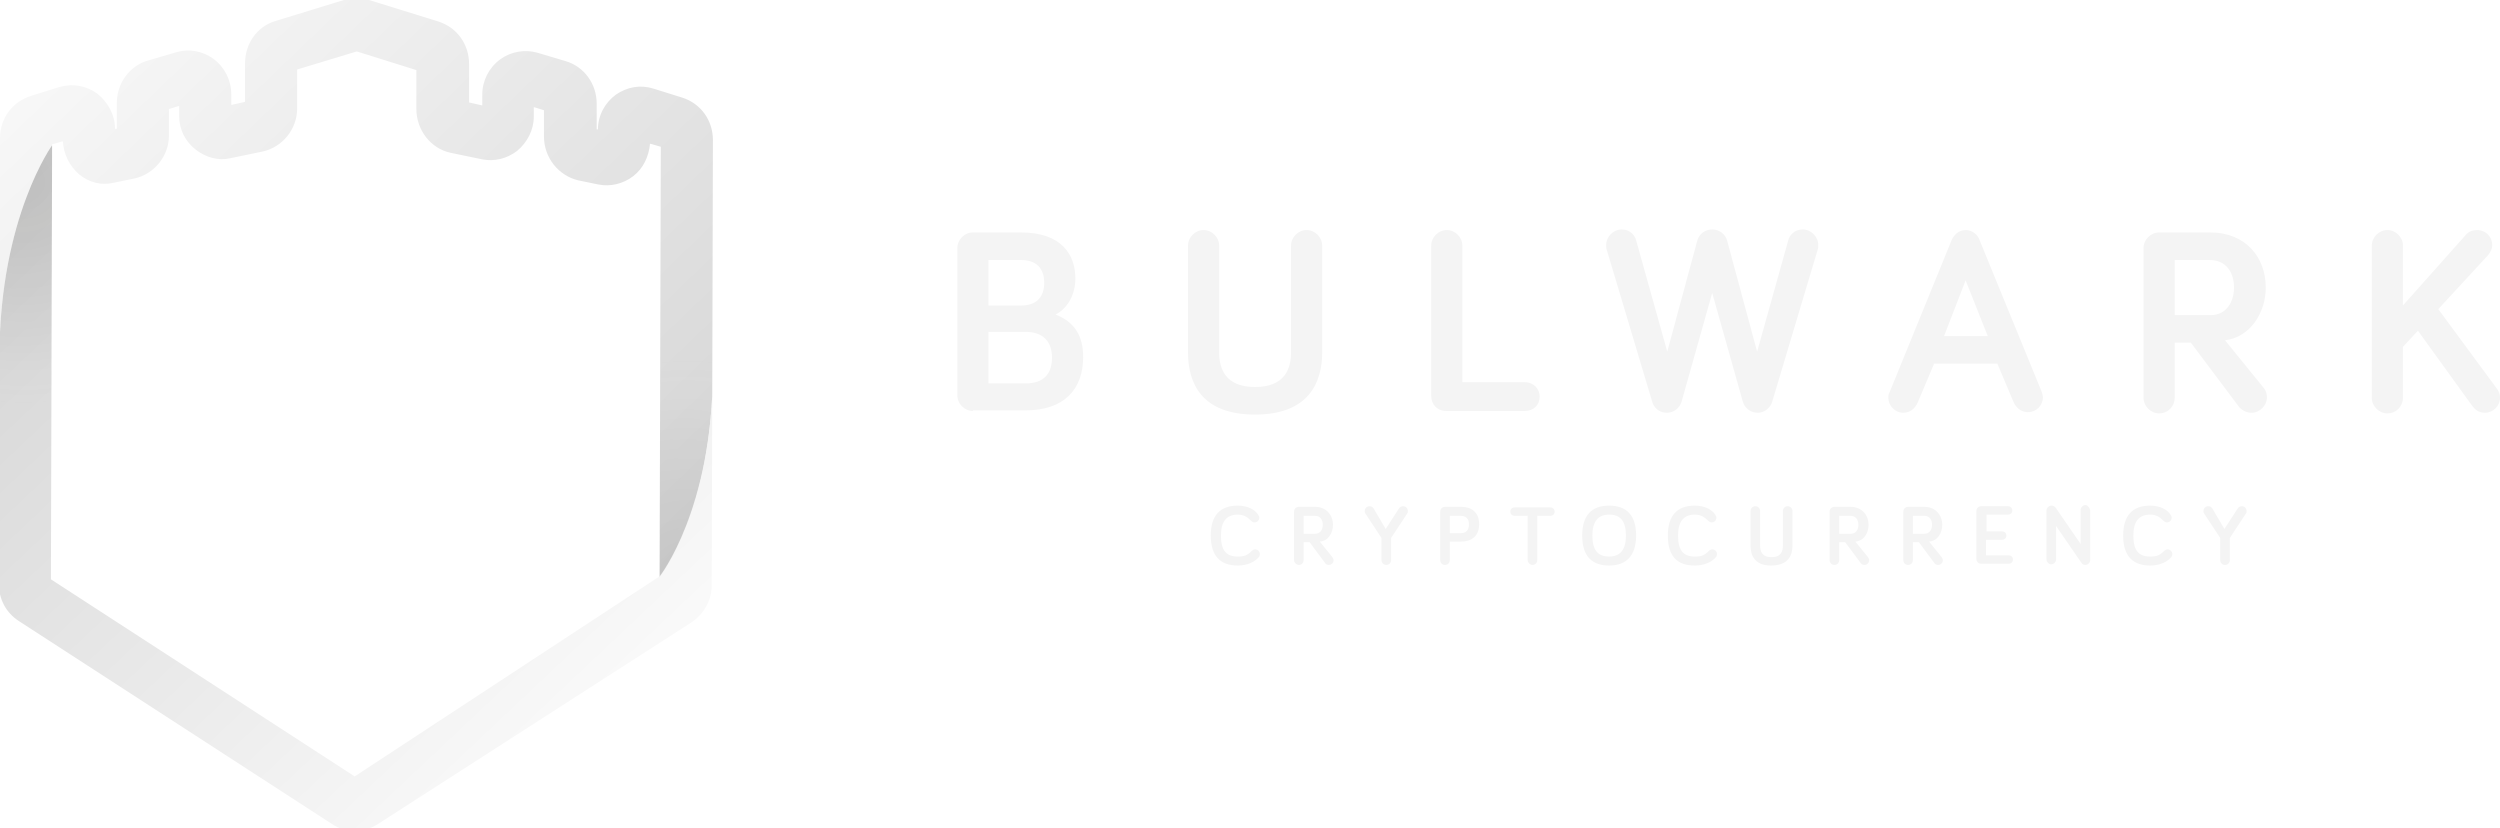
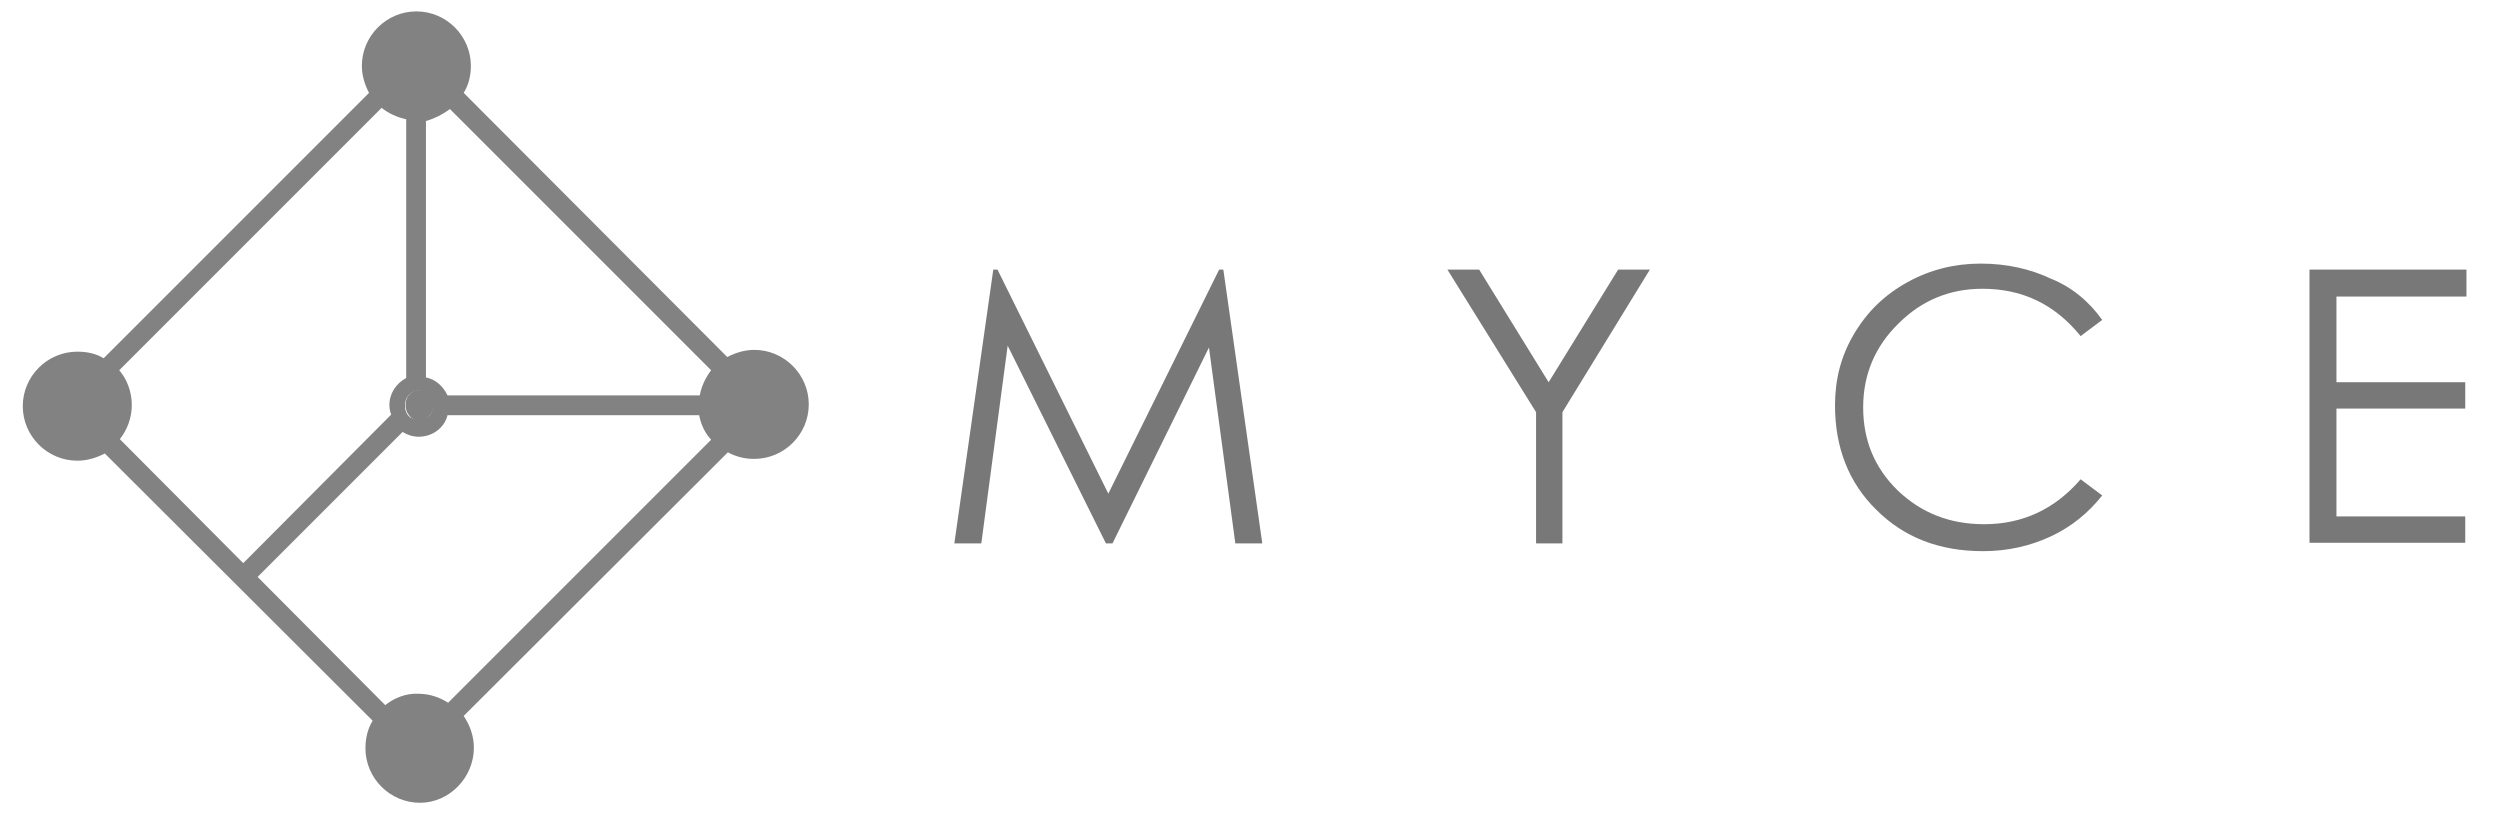
- <svg xmlns="http://www.w3.org/2000/svg" xmlns:xlink="http://www.w3.org/1999/xlink" viewBox="0 0 417.3 138.2" enable-background="new 0 0 417.3 138.2">
-   <style type="text/css">.st0{fill:#F4F4F4;} .st1{clip-path:url(#SVGID_2_);} .st2{fill:url(#SVGID_3_);} .st3{fill:url(#SVGID_4_);} .st4{filter:url(#Adobe_OpacityMaskFilter);} .st5{fill:url(#SVGID_6_);} .st6{opacity:0.19;mask:url(#SVGID_5_);fill:url(#SVGID_7_);} .st7{filter:url(#Adobe_OpacityMaskFilter_1_);} .st8{fill:url(#SVGID_9_);} .st9{opacity:0.19;mask:url(#SVGID_8_);fill:url(#SVGID_10_);}</style>
-   <g id="Layer_1_1_">
-     <path class="st0" d="M162.4 68.6c-1.4 0-2.6-1.2-2.6-2.6v-24.6c0-1.4 1.2-2.6 2.6-2.6h8c6.7 0 9.1 3.6 9.1 7.7 0 2.9-1.5 5.1-3.3 6 3.3 1.3 4.6 3.7 4.6 7.1 0 5.4-3.2 8.9-9.6 8.9h-8.8zm2.6-17.6h5.4c2.8 0 3.9-1.6 3.9-3.8 0-2.3-1.2-3.8-3.9-3.8h-5.4v7.6zm0 13h6.2c3.1 0 4.4-1.7 4.4-4.3 0-2.7-1.5-4.3-4.4-4.3h-6.2v8.6zm33.3-5.2v-17.8c0-1.4 1.2-2.6 2.6-2.6 1.4 0 2.6 1.2 2.6 2.6v17.8c0 2.7 1 5.8 6 5.8s6-3.1 6-5.8v-17.8c0-1.4 1.2-2.6 2.6-2.6 1.4 0 2.6 1.2 2.6 2.6v17.8c0 5-2.2 10.4-11.2 10.4s-11.2-5.3-11.2-10.4zm56.2 5c1.5 0 2.5 1.1 2.5 2.4 0 1.4-1 2.4-2.5 2.4h-13.1c-1.5 0-2.5-1.1-2.5-2.5v-25.1c0-1.4 1.2-2.6 2.6-2.6 1.4 0 2.6 1.2 2.6 2.6v22.8h10.4zm31.3-14.9l-5.1 18.1c-.3 1.1-1.3 1.9-2.5 1.9s-2.1-.8-2.4-1.8l-7.6-25.4c-.1-.3-.1-.5-.1-.8 0-1.4 1.2-2.6 2.6-2.6s2.2 1 2.4 1.8l5.2 18.6 5-18.5c.3-1.2 1.4-1.9 2.5-1.9s2.2.7 2.5 1.9l5 18.5 5.2-18.6c.2-.8 1-1.8 2.4-1.8s2.6 1.2 2.6 2.6c0 .3 0 .5-.1.8l-7.6 25.4c-.3 1-1.3 1.8-2.4 1.8-1.2 0-2.2-.8-2.5-1.9l-5.1-18.1zm37 11.9l-2.7 6.4c-.4.9-1.2 1.7-2.4 1.7-1.4 0-2.5-1.2-2.5-2.5 0-.3 0-.6.2-.9l10.4-25.5c.3-.6 1-1.6 2.3-1.6s2.1 1 2.3 1.6l10.4 25.4c.1.3.2.7.2.9 0 1.4-1.2 2.5-2.5 2.5-1.2 0-2-.8-2.4-1.7l-2.7-6.4h-10.6zm5.3-14l-3.6 9.3h7.3l-3.7-9.3zm34.9 10.4v9.2c0 1.4-1.1 2.6-2.6 2.6-1.4 0-2.6-1.2-2.6-2.6v-25c0-1.4 1.2-2.6 2.6-2.6h8.5c6 0 9.3 4.2 9.3 9.2 0 4.2-2.6 8.3-6.8 8.8l6.5 8c.4.5.5 1.1.5 1.5 0 1.4-1.2 2.6-2.6 2.6-.8 0-1.5-.4-2-.9l-8.1-10.8h-2.7zm0-13.8v9.2h6c2.7 0 3.9-2.3 3.9-4.6 0-2.4-1.2-4.6-4.1-4.6h-5.8zm38 7.7l10.6-11.9c.5-.6 1.2-.8 1.9-.8 1.4 0 2.5 1.1 2.5 2.5 0 .7-.3 1.2-.7 1.7l-8.3 9 9.8 13.3c.3.4.5.9.5 1.5 0 1.4-1.2 2.5-2.5 2.5-1.1 0-1.7-.6-2.1-1.1l-9.1-12.6-2.5 2.7v8.5c0 1.4-1.1 2.6-2.6 2.6-1.4 0-2.6-1.2-2.6-2.6v-25.4c0-1.4 1.2-2.6 2.6-2.6 1.4 0 2.6 1.2 2.6 2.6v10.1zm-238.6 17.5c-1.4 0-2.6-1.2-2.6-2.6v-24.6c0-1.4 1.2-2.6 2.6-2.6h8c6.7 0 9.1 3.6 9.1 7.7 0 2.9-1.5 5.1-3.3 6 3.3 1.3 4.6 3.7 4.6 7.1 0 5.4-3.2 8.9-9.6 8.9h-8.8zm2.6-17.6h5.4c2.8 0 3.9-1.6 3.9-3.8 0-2.3-1.2-3.8-3.9-3.8h-5.4v7.6zm0 13h6.2c3.1 0 4.4-1.7 4.4-4.3 0-2.7-1.5-4.3-4.4-4.3h-6.2v8.6zm33.3-5.2v-17.8c0-1.4 1.2-2.6 2.6-2.6 1.4 0 2.6 1.2 2.6 2.6v17.8c0 2.7 1 5.8 6 5.8s6-3.1 6-5.8v-17.8c0-1.4 1.2-2.6 2.6-2.6 1.4 0 2.6 1.2 2.6 2.6v17.8c0 5-2.2 10.4-11.2 10.4s-11.2-5.3-11.2-10.4zm56.2 5c1.5 0 2.5 1.1 2.5 2.4 0 1.4-1 2.4-2.5 2.4h-13.1c-1.5 0-2.5-1.1-2.5-2.5v-25.1c0-1.4 1.2-2.6 2.6-2.6 1.4 0 2.6 1.2 2.6 2.6v22.8h10.4zm31.3-14.9l-5.1 18.1c-.3 1.1-1.3 1.9-2.5 1.9s-2.1-.8-2.4-1.8l-7.6-25.4c-.1-.3-.1-.5-.1-.8 0-1.4 1.2-2.6 2.6-2.6 1.4 0 2.2 1 2.4 1.8l5.2 18.6 5-18.5c.3-1.2 1.4-1.9 2.5-1.9s2.2.7 2.5 1.9l5 18.5 5.2-18.6c.2-.8 1-1.8 2.4-1.8s2.6 1.2 2.6 2.6c0 .3 0 .5-.1.8l-7.6 25.4c-.3 1-1.3 1.8-2.4 1.8-1.2 0-2.2-.8-2.5-1.9l-5.1-18.1zm37 11.9l-2.7 6.4c-.4.9-1.2 1.7-2.4 1.7-1.4 0-2.5-1.2-2.5-2.5 0-.3 0-.6.2-.9l10.4-25.5c.3-.6 1-1.6 2.3-1.6s2.1 1 2.3 1.6l10.4 25.4c.1.3.2.7.2.9 0 1.4-1.1 2.5-2.5 2.5-1.2 0-2-.8-2.4-1.7l-2.7-6.4h-10.6zm5.3-14l-3.6 9.3h7.3l-3.7-9.3zm34.9 10.4v9.2c0 1.4-1.2 2.6-2.6 2.6-1.4 0-2.6-1.2-2.6-2.6v-25c0-1.4 1.2-2.6 2.6-2.6h8.5c6 0 9.3 4.2 9.3 9.2 0 4.2-2.6 8.3-6.8 8.8l6.5 8c.4.5.5 1.1.5 1.5 0 1.4-1.2 2.6-2.6 2.6-.8 0-1.5-.4-2-.9l-8.1-10.8h-2.7zm0-13.8v9.2h6c2.7 0 3.9-2.3 3.9-4.6 0-2.4-1.2-4.6-4.1-4.6h-5.8zm38 7.7l10.6-11.9c.5-.6 1.2-.8 1.9-.8 1.4 0 2.5 1.1 2.5 2.5 0 .7-.3 1.2-.7 1.7l-8.3 9 9.8 13.3c.3.4.5.9.5 1.5 0 1.4-1.2 2.5-2.5 2.5-1.1 0-1.7-.6-2.1-1.1l-9.1-12.6-2.5 2.7v8.5c0 1.4-1.2 2.6-2.6 2.6-1.4 0-2.6-1.2-2.6-2.6v-25.4c0-1.4 1.2-2.6 2.6-2.6 1.4 0 2.6 1.2 2.6 2.6v10.1zm-198.9 38.3c0-3.4 1.6-5 4.5-5 1.7 0 2.9.7 3.4 1.5.1.2.2.3.2.5 0 .4-.3.8-.8.8-.2 0-.4-.1-.6-.3-.6-.6-1.2-1-2.2-1-1.9 0-2.8 1.2-2.8 3.5 0 2.5.9 3.5 2.8 3.5 1.1 0 1.6-.2 2.3-.9.2-.2.4-.3.6-.3.4 0 .8.3.8.8 0 .2-.1.3-.1.4-.7.9-2 1.5-3.6 1.5-2.8 0-4.5-1.5-4.5-5zm15.5 1.1v3c0 .5-.4.8-.8.8s-.8-.4-.8-.8v-8.1c0-.5.4-.8.8-.8h2.7c1.9 0 3 1.4 3 3 0 1.4-.8 2.7-2.2 2.8l2.1 2.6c.1.2.2.3.2.5 0 .5-.4.8-.8.8-.2 0-.5-.1-.6-.3l-2.6-3.5h-1zm0-4.4v3h1.9c.9 0 1.3-.7 1.3-1.5s-.4-1.5-1.3-1.5h-1.9zm13.7 2.2l2.2-3.4c.1-.2.4-.4.7-.4.5 0 .8.4.8.8 0 .2 0 .3-.1.4l-2.7 4.1v3.7c0 .5-.4.8-.8.8-.5 0-.8-.4-.8-.8v-3.7l-2.7-4.1c-.1-.1-.1-.3-.1-.4 0-.5.4-.8.8-.8.3 0 .5.1.7.4l2 3.4zm10.7 2.2v3c0 .5-.4.8-.8.8-.5 0-.8-.4-.8-.8v-8.1c0-.5.4-.8.8-.8h2.7c1.7 0 3 .9 3 2.9s-1.3 2.9-3 2.9h-1.9zm0-4.4v2.9h1.8c.9 0 1.4-.5 1.4-1.5 0-.9-.5-1.4-1.4-1.4h-1.8zm14.6 0v7.4c0 .5-.4.8-.8.8s-.8-.4-.8-.8v-7.4h-2.2c-.4 0-.7-.3-.7-.7 0-.4.3-.7.7-.7h6c.4 0 .7.3.7.7 0 .4-.3.7-.7.7h-2.2zm7.5 3.3c0-3.4 1.6-5 4.5-5s4.5 1.6 4.5 5c0 3.3-1.6 5-4.5 5s-4.5-1.6-4.5-5zm1.7 0c0 2.4.9 3.5 2.8 3.5s2.8-1.2 2.8-3.5c0-2.4-.9-3.5-2.8-3.5s-2.8 1.2-2.8 3.5zm12.6 0c0-3.4 1.6-5 4.5-5 1.7 0 2.9.7 3.4 1.5.1.2.2.3.2.5 0 .4-.3.8-.8.8-.2 0-.4-.1-.6-.3-.6-.6-1.2-1-2.2-1-1.9 0-2.8 1.2-2.8 3.5 0 2.5.9 3.5 2.8 3.5 1.1 0 1.6-.2 2.3-.9.2-.2.4-.3.6-.3.4 0 .8.3.8.8 0 .2-.1.3-.1.4-.7.9-2 1.5-3.6 1.5-2.9 0-4.5-1.5-4.5-5zm13.8 1.7v-5.8c0-.5.4-.8.8-.8.5 0 .8.4.8.8v5.8c0 .9.3 1.9 1.9 1.9 1.6 0 1.9-1 1.9-1.9v-5.8c0-.5.4-.8.8-.8.5 0 .8.4.8.8v5.8c0 1.6-.7 3.3-3.6 3.3-2.7 0-3.4-1.7-3.4-3.3zm14.8-.6v3c0 .5-.4.8-.8.8-.5 0-.8-.4-.8-.8v-8.1c0-.5.4-.8.8-.8h2.7c1.9 0 3 1.4 3 3 0 1.4-.8 2.7-2.2 2.8l2.1 2.6c.1.2.2.3.2.5 0 .5-.4.8-.8.8-.2 0-.5-.1-.6-.3l-2.6-3.5h-1zm0-4.4v3h1.9c.9 0 1.3-.7 1.3-1.5s-.4-1.5-1.3-1.5h-1.9zm12.3 4.4v3c0 .5-.4.8-.8.8-.5 0-.8-.4-.8-.8v-8.1c0-.5.4-.8.8-.8h2.7c1.9 0 3 1.4 3 3 0 1.4-.8 2.7-2.2 2.8l2.1 2.6c.1.2.2.3.2.5 0 .5-.4.8-.8.8-.2 0-.5-.1-.6-.3l-2.6-3.5h-1zm0-4.4v3h1.9c.9 0 1.3-.7 1.3-1.5s-.4-1.5-1.3-1.5h-1.9zm12.2 2.6h2.7c.4 0 .7.3.7.7s-.3.7-.7.7h-2.7v2.6h3.8c.4 0 .7.3.7.7 0 .4-.3.7-.7.7h-4.6c-.5 0-.8-.4-.8-.8v-8c0-.5.4-.8.8-.8h4.5c.4 0 .7.3.7.7 0 .4-.3.7-.7.7h-3.6v2.8zm17.4-3.4v8.2c0 .4-.4.8-.8.8-.3 0-.5-.1-.7-.4l-4.2-6.1v5.6c0 .4-.4.8-.8.8s-.8-.4-.8-.8v-8.2c0-.4.4-.8.8-.8.3 0 .5.1.7.3l4.2 6.1v-5.7c0-.4.4-.8.8-.8s.8.6.8 1zm5.5 4.1c0-3.4 1.6-5 4.5-5 1.7 0 2.9.7 3.4 1.5.1.2.2.3.2.5 0 .4-.3.8-.8.8-.2 0-.4-.1-.6-.3-.6-.6-1.2-1-2.2-1-1.9 0-2.8 1.2-2.8 3.5 0 2.5.9 3.5 2.8 3.5 1.1 0 1.6-.2 2.3-.9.2-.2.4-.3.6-.3.4 0 .8.3.8.8 0 .2-.1.3-.1.4-.7.9-2 1.5-3.6 1.5-2.8 0-4.5-1.5-4.5-5zm16.9-1.1l2.2-3.4c.1-.2.4-.4.7-.4.5 0 .8.4.8.8 0 .2 0 .3-.1.4l-2.7 4.1v3.7c0 .5-.4.8-.8.8-.5 0-.8-.4-.8-.8v-3.7l-2.7-4.1c-.1-.1-.1-.3-.1-.4 0-.5.4-.8.8-.8.3 0 .5.1.7.4l2 3.4z" />
-     <defs>
-       <path id="SVGID_1_" d="M113.9 16.3l-4.8-1.5c-2.2-.7-4.4-.3-6.3 1-1.8 1.3-3 3.5-3 5.8h-.2v-4.3c0-3.3-2.1-6.2-5.2-7.1l-4.7-1.4c-2.1-.6-4.4-.2-6.2 1.1-1.9 1.4-3 3.6-3 5.9v1.8l-2.2-.5v-6.4c0-3.3-2-6.1-5.1-7.1l-11.6-3.6c-1.4-.4-2.8-.4-4.2 0l-11.5 3.5c-3.1.9-5.1 3.8-5.1 7.1v6.4l-2.2.5v-1.8c0-2.3-1.1-4.5-3-5.9-1.8-1.3-4.1-1.7-6.2-1.1l-4.8 1.4c-3.1.9-5.2 3.8-5.2 7.1v4.3h-.2c0-2.3-1.2-4.5-3-5.9-1.8-1.3-4.1-1.7-6.3-1.1l-4.8 1.5c-3.1 1-5.2 3.8-5.2 7.1l-.1 36.2-.1 38.1c0 2.6 1.2 4.9 3.4 6.3l52.3 33.9c1.2.8 2.5 1.1 3.8 1.1 1.3 0 2.7-.4 3.8-1.1l52.4-33.7c2.1-1.4 3.4-3.7 3.4-6.2l.1-35.8.1-38.5c0-3.3-2-6.1-5.1-7.1zm-54.7 113.3l-50.7-32.9.2-72.6 1.7-.5c.1 2.1 1.1 4.1 2.7 5.5 1.7 1.4 3.8 1.9 5.9 1.4l3.4-.7c3.3-.7 5.8-3.7 5.8-7.2v-4.4l1.6-.5v1.6c0 2.3 1 4.3 2.8 5.7 1.7 1.3 3.8 1.9 5.9 1.4l5.3-1.1c3.3-.7 5.8-3.7 5.8-7.2v-6.5l9.9-3 9.9 3.1v6.5c0 3.5 2.4 6.6 5.7 7.3l5.3 1.1c2.1.4 4.2-.1 5.9-1.4 1.7-1.4 2.8-3.5 2.8-5.7v-1.6l1.6.5v4.4c0 3.5 2.4 6.5 5.7 7.3l3.4.7c2.1.4 4.2-.1 5.9-1.4 1.7-1.3 2.6-3.3 2.8-5.4l1.7.5-.2 71.7-50.8 33.4z" />
-     </defs>
-     <clipPath id="SVGID_2_">
-       <use xlink:href="#SVGID_1_" overflow="visible" />
-     </clipPath>
-     <g class="st1">
-       <linearGradient id="SVGID_3_" gradientUnits="userSpaceOnUse" x1="18.421" y1="-46.108" x2="119.299" y2="58.597" gradientTransform="matrix(1 .002 -.002 1 -1.904 41.212)">
-         <stop offset="0" stop-color="#F9F9F9" />
-         <stop offset="1" stop-color="#D3D3D3" />
-       </linearGradient>
-       <path class="st2" d="M113.9 16.3l-4.8-1.5c-2.2-.7-4.4-.3-6.3 1-1.8 1.3-3 3.5-3 5.8h-.2v-4.3c0-3.3-2.1-6.2-5.2-7.1l-4.7-1.4c-2.1-.6-4.4-.2-6.2 1.1-1.9 1.4-3 3.6-3 5.9v1.8l-2.2-.5v-6.4c0-3.3-2-6.1-5.1-7.1l-11.6-3.6c-1.4-.4-2.8-.4-4.2 0l-11.4 3.5c-3.1.9-5.1 3.8-5.1 7.1v6.4l-2.2.5v-1.8c0-2.3-1.1-4.5-3-5.9-1.8-1.3-4.1-1.7-6.2-1.1l-4.8 1.4c-3.1.9-5.2 3.8-5.2 7.1v4.3h-.2c0-2.3-1.2-4.5-3-5.9-1.8-1.3-4.1-1.7-6.3-1.1l-4.8 1.5c-3.2 1-5.2 3.8-5.2 7.1l-.1 36.2c.1-23.2 8.9-35.2 8.9-35.2l1.7-.5c.1 2.1 1.1 4.1 2.7 5.5 1.7 1.4 3.8 1.9 5.9 1.4l3.4-.7c3.3-.7 5.8-3.7 5.8-7.2v-4.4l1.6-.5v1.6c0 2.3 1 4.3 2.8 5.7 1.7 1.3 3.8 1.9 5.9 1.4l5.3-1.1c3.3-.7 5.8-3.7 5.8-7.2v-6.5l9.9-3 9.9 3.1v6.5c0 3.5 2.4 6.6 5.7 7.3l5.3 1.1c2.1.4 4.2-.1 5.9-1.4 1.7-1.4 2.8-3.5 2.8-5.7v-1.6l1.6.5v4.4c0 3.5 2.4 6.5 5.7 7.3l3.4.7c2.1.4 4.2-.1 5.9-1.4 1.7-1.3 2.6-3.3 2.8-5.4l1.7.5-.2 72.6s8.8-11.8 8.9-35.1l.1-38.5c0-3.4-2.1-6.2-5.2-7.2zm-5.3 5.6z" />
-       <linearGradient id="SVGID_4_" gradientUnits="userSpaceOnUse" x1="98.088" y1="78.517" x2="9.467" y2="-15.014" gradientTransform="matrix(1 .002 -.002 1 -1.904 41.212)">
-         <stop offset="0" stop-color="#F9F9F9" />
-         <stop offset="1" stop-color="#D3D3D3" />
-       </linearGradient>
-       <path class="st3" d="M59.2 129.6l-50.6-32.9.2-72.6s-8.8 12-8.9 35.2l-.1 38.1c0 2.6 1.2 4.9 3.4 6.3l52.3 33.9c1.2.8 2.5 1.1 3.8 1.1 1.3 0 2.7-.4 3.8-1.1l52.4-33.7c2.1-1.4 3.4-3.7 3.4-6.2l.1-35.8c-.1 23.2-8.9 34.3-8.9 34.3l-50.9 33.4z" />
-       <defs>
-         <filter id="Adobe_OpacityMaskFilter" filterUnits="userSpaceOnUse" x="-33.5" y="-7" width="74.9" height="74.9">
-           <feColorMatrix values="1 0 0 0 0 0 1 0 0 0 0 0 1 0 0 0 0 0 1 0" />
-         </filter>
-       </defs>
-       <mask maskUnits="userSpaceOnUse" x="-33.5" y="-7" width="74.9" height="74.9" id="SVGID_5_">
-         <g class="st4">
-           <linearGradient id="SVGID_6_" gradientUnits="userSpaceOnUse" x1="-18.254" y1="-39.801" x2="148.886" y2="127.339" gradientTransform="matrix(1 .002 -.002 1 -1.904 41.212)">
-             <stop offset="0" stop-color="#00C6FF" />
-             <stop offset="1" stop-color="#0072FF" />
-           </linearGradient>
-           <path class="st5" d="M59.2 129.6l-50.6-32.9.2-72.6s-8.8 12-8.9 35.2l-.1 38.1c0 2.6 1.2 4.9 3.4 6.3l52.3 33.9c1.2.8 2.5 1.1 3.8 1.1 1.3 0 2.7-.4 3.8-1.1l52.4-33.7c2.1-1.4 3.4-3.7 3.4-6.2l.1-35.8c-.1 23.2-8.9 34.3-8.9 34.3l-50.9 33.4z" />
-         </g>
-       </mask>
-       <radialGradient id="SVGID_7_" cx="5.816" cy="-10.789" r="37.438" gradientTransform="matrix(1 .002 -.002 1 -1.904 41.212)" gradientUnits="userSpaceOnUse">
-         <stop offset="0" stop-color="#1D1D1B" />
-         <stop offset=".381" stop-color="#1F1F1D" stop-opacity=".619" />
-         <stop offset=".518" stop-color="#262624" stop-opacity=".482" />
-         <stop offset=".616" stop-color="#31312F" stop-opacity=".384" />
-         <stop offset=".696" stop-color="#424240" stop-opacity=".304" />
-         <stop offset=".763" stop-color="#585856" stop-opacity=".237" />
-         <stop offset=".823" stop-color="#737372" stop-opacity=".177" />
-         <stop offset=".878" stop-color="#939392" stop-opacity=".122" />
-         <stop offset=".928" stop-color="#B8B8B8" stop-opacity=".072" />
-         <stop offset=".972" stop-color="#E1E1E1" stop-opacity=".028" />
-         <stop offset="1" stop-color="#fff" stop-opacity="0" />
-       </radialGradient>
-       <circle class="st6" cx="3.9" cy="30.4" r="37.4" />
-       <defs>
-         <filter id="Adobe_OpacityMaskFilter_1_" filterUnits="userSpaceOnUse" x="77.4" y="59.5" width="74.9" height="74.9">
-           <feColorMatrix values="1 0 0 0 0 0 1 0 0 0 0 0 1 0 0 0 0 0 1 0" />
-         </filter>
-       </defs>
-       <mask maskUnits="userSpaceOnUse" x="77.4" y="59.5" width="74.9" height="74.9" id="SVGID_8_">
-         <g class="st7">
-           <linearGradient id="SVGID_9_" gradientUnits="userSpaceOnUse" x1="2.521" y1="-60.418" x2="168.979" y2="106.04" gradientTransform="matrix(1 .002 -.002 1 -1.904 41.212)">
-             <stop offset="0" stop-color="#00C6FF" />
-             <stop offset="1" stop-color="#0072FF" />
-           </linearGradient>
-           <path class="st8" d="M113.9 16.3l-4.8-1.5c-2.2-.7-4.4-.3-6.3 1-1.8 1.3-3 3.5-3 5.8h-.2v-4.3c0-3.3-2.1-6.2-5.2-7.1l-4.7-1.4c-2.1-.6-4.4-.2-6.2 1.1-1.9 1.4-3 3.6-3 5.9v1.8l-2.2-.5v-6.4c0-3.3-2-6.1-5.1-7.1l-11.6-3.6c-1.4-.4-2.8-.4-4.2 0l-11.4 3.5c-3.1.9-5.1 3.8-5.1 7.1v6.4l-2.2.5v-1.8c0-2.3-1.1-4.5-3-5.9-1.8-1.3-4.1-1.7-6.2-1.1l-4.8 1.4c-3.1.9-5.2 3.8-5.2 7.1v4.3h-.2c0-2.3-1.2-4.5-3-5.9-1.8-1.3-4.1-1.7-6.3-1.1l-4.8 1.5c-3.2 1-5.2 3.8-5.2 7.1l-.1 36.2c.1-23.2 8.9-35.2 8.9-35.2l1.7-.5c.1 2.1 1.1 4.1 2.7 5.5 1.7 1.4 3.8 1.9 5.9 1.4l3.4-.7c3.3-.7 5.8-3.7 5.8-7.2v-4.4l1.6-.5v1.6c0 2.3 1 4.3 2.8 5.7 1.7 1.3 3.8 1.9 5.9 1.4l5.3-1.1c3.3-.7 5.8-3.7 5.8-7.2v-6.5l9.9-3 9.9 3.1v6.5c0 3.5 2.4 6.6 5.7 7.3l5.3 1.1c2.1.4 4.2-.1 5.9-1.4 1.7-1.4 2.8-3.5 2.8-5.7v-1.6l1.6.5v4.4c0 3.5 2.4 6.5 5.7 7.3l3.4.7c2.1.4 4.2-.1 5.9-1.4 1.7-1.3 2.6-3.3 2.8-5.4l1.7.5-.2 71.8s8.8-11.1 8.9-34.3l.1-38.5c0-3.4-2.1-6.2-5.2-7.2zm-5.3 5.6z" />
-         </g>
-       </mask>
-       <radialGradient id="SVGID_10_" cx="116.842" cy="55.446" r="37.438" gradientTransform="matrix(1 .002 -.002 1 -1.904 41.212)" gradientUnits="userSpaceOnUse">
-         <stop offset="0" stop-color="#1D1D1B" />
-         <stop offset=".381" stop-color="#1F1F1D" stop-opacity=".619" />
-         <stop offset=".518" stop-color="#262624" stop-opacity=".482" />
-         <stop offset=".616" stop-color="#31312F" stop-opacity=".384" />
-         <stop offset=".696" stop-color="#424240" stop-opacity=".304" />
-         <stop offset=".763" stop-color="#585856" stop-opacity=".237" />
-         <stop offset=".823" stop-color="#737372" stop-opacity=".177" />
-         <stop offset=".878" stop-color="#939392" stop-opacity=".122" />
-         <stop offset=".928" stop-color="#B8B8B8" stop-opacity=".072" />
-         <stop offset=".972" stop-color="#E1E1E1" stop-opacity=".028" />
-         <stop offset="1" stop-color="#fff" stop-opacity="0" />
-       </radialGradient>
-       <circle class="st9" cx="114.8" cy="96.9" r="37.4" />
-     </g>
+ <svg xmlns="http://www.w3.org/2000/svg" version="1.1" id="Layer_1" x="0px" y="0px" viewBox="0 0 417.3 138.2" style="enable-background:new 0 0 417.3 138.2;" xml:space="preserve">
+   <style type="text/css">
+ 	.st0{fill:#828282;}
+ 	.st1{fill:#787878;}
+ </style>
+   <path class="st0" d="M79.1,124.8c0-2-0.7-3.8-1.7-5.3l44.1-44c1.3,0.7,2.7,1.1,4.4,1.1c5,0,9.1-4.1,9.1-9.1c0-5-4.1-9.1-9.1-9.1  c-1.6,0-3.2,0.5-4.5,1.2l-44-44.1c0.8-1.3,1.2-2.8,1.2-4.5c0-5-4.1-9.1-9.1-9.1s-9.1,4.1-9.1,9.1c0,1.6,0.5,3.2,1.2,4.5L17.3,59.8  c-1.3-0.8-2.8-1.1-4.4-1.1c-5,0-9.1,4.1-9.1,9.1c0,5,4.1,9.1,9.1,9.1c1.7,0,3.2-0.5,4.6-1.2l44.7,44.6c-0.8,1.3-1.2,2.9-1.2,4.6  c0,5,4.1,9.1,9.1,9.1C75,134,79.1,129.8,79.1,124.8z M75.1,18.2l43.6,43.6c-0.9,1.2-1.6,2.6-1.9,4.2H74.7c-0.7-1.5-2-2.7-3.6-3V20.2  C72.5,19.8,73.9,19.1,75.1,18.2z M40.6,94L20,73.3c1.2-1.5,2-3.5,2-5.7c0-2.2-0.8-4.3-2.1-5.8l43.8-43.8c1.1,0.9,2.6,1.6,4.1,1.9  v43.2c-1.7,0.9-2.8,2.6-2.8,4.5c0,0.6,0.1,1.1,0.3,1.6L40.6,94z M68.1,69.3c-0.2-0.2-0.3-0.5-0.4-0.8s-0.1-0.5-0.1-0.8  s0-0.5,0.1-0.8c0-0.1,0.1-0.2,0.1-0.3c0.4-0.9,1.2-1.4,2.2-1.4c0.4,0,0.8,0.1,1.1,0.3c0.1,0.1,0.3,0.2,0.4,0.2  c0.6,0.5,0.9,1.1,0.9,1.9c0,0.6-0.2,1-0.5,1.5c-0.5,0.6-1.1,0.9-1.9,0.9c-0.3,0-0.5,0-0.7-0.1C68.7,69.9,68.4,69.7,68.1,69.3z   M64.3,117.7L43,96.3l24.2-24.2c0.8,0.5,1.7,0.8,2.7,0.8c2.3,0,4.3-1.5,4.8-3.6h42c0.3,1.5,0.9,2.9,2,4.1l-43.9,43.9  c-1.4-0.9-3.1-1.5-5-1.5C67.8,115.7,65.8,116.5,64.3,117.7z" />
+   <path class="st0" d="M70,70.2c-0.3,0-0.5,0-0.7-0.1c-0.5-0.2-0.9-0.5-1.1-0.9c-0.2-0.2-0.3-0.5-0.4-0.8s-0.1-0.5-0.1-0.8  s0-0.5,0.1-0.8c0-0.1,0.1-0.2,0.1-0.3c0.4-0.9,1.2-1.4,2.2-1.4c0.4,0,0.8,0.1,1.1,0.3c0.1,0.1,0.3,0.2,0.4,0.2  c0.6,0.5,0.9,1.1,0.9,1.9c0,0.6-0.2,1-0.5,1.5C71.4,69.8,70.7,70.2,70,70.2z" />
+   <g>
+     <path class="st0" d="M69.5,7.4l-4.8,4.8c-0.1-0.5-0.2-0.9-0.2-1.5c0-2.8,2.3-5.1,5.1-5.1s5.1,2.3,5.1,5.1c0,0.5-0.1,1-0.2,1.5   L69.5,7.4z" />
+     <path class="st0" d="M69.8,128.5l-4.8-4.8c-0.1,0.5-0.2,0.9-0.2,1.5c0,2.8,2.3,5.1,5.1,5.1s5.1-2.3,5.1-5.1c0-0.5-0.1-1-0.2-1.5   L69.8,128.5z" />
+   </g>
+   <g>
+     <path class="st0" d="M129.9,67.5l-4.8-4.8c0.5-0.1,0.9-0.2,1.5-0.2c2.8,0,5.1,2.3,5.1,5.1c0,2.8-2.3,5.1-5.1,5.1   c-0.5,0-1-0.1-1.5-0.2L129.9,67.5z" />
+     <path class="st0" d="M8.7,67.8l4.8-4.8c-0.5-0.1-0.9-0.2-1.5-0.2C9.2,62.7,7,65,7,67.9S9.2,73,12.1,73c0.5,0,1-0.1,1.5-0.2   L8.7,67.8z" />
+   </g>
+   <g>
+     <path class="st1" d="M159.3,90.7l6.5-45.7h0.7L185,82.4L203.5,45h0.7l6.5,45.7h-4.5l-4.4-32.7l-16.1,32.7h-1.1l-16.4-33l-4.4,33   H159.3z" />
+     <path class="st1" d="M241.6,45h5.3l11.6,18.8L270.1,45h5.3l-14.6,23.8v21.9h-4.4V68.8L241.6,45z" />
+     <path class="st1" d="M350.9,53.4l-3.6,2.7c-4.3-5.3-9.7-7.9-16.4-7.9c-5.4,0-10.1,1.9-14,5.8c-3.9,3.8-5.9,8.5-5.9,14   c0,5.5,1.9,10.1,5.8,13.9c3.9,3.7,8.6,5.6,14.4,5.6c6.4,0,11.8-2.5,16.1-7.5l3.6,2.7c-2.3,2.9-5.1,5.2-8.5,6.8   C339,91.1,335.2,92,331,92c-7.3,0-13.2-2.3-17.8-6.9c-4.6-4.5-6.9-10.4-6.9-17.4c0-4.4,1-8.3,3.2-12c2.2-3.7,5.1-6.5,8.9-8.6   s7.9-3.1,12.2-3.1c4.4,0,8.3,0.9,11.7,2.5C345.8,47.9,348.7,50.3,350.9,53.4z" />
+     <path class="st1" d="M385.5,45h26.2v4.5h-21.7v14.3h21.5v4.4h-21.5v18h21.5v4.4h-26L385.5,45L385.5,45z" />
  </g>
</svg>
